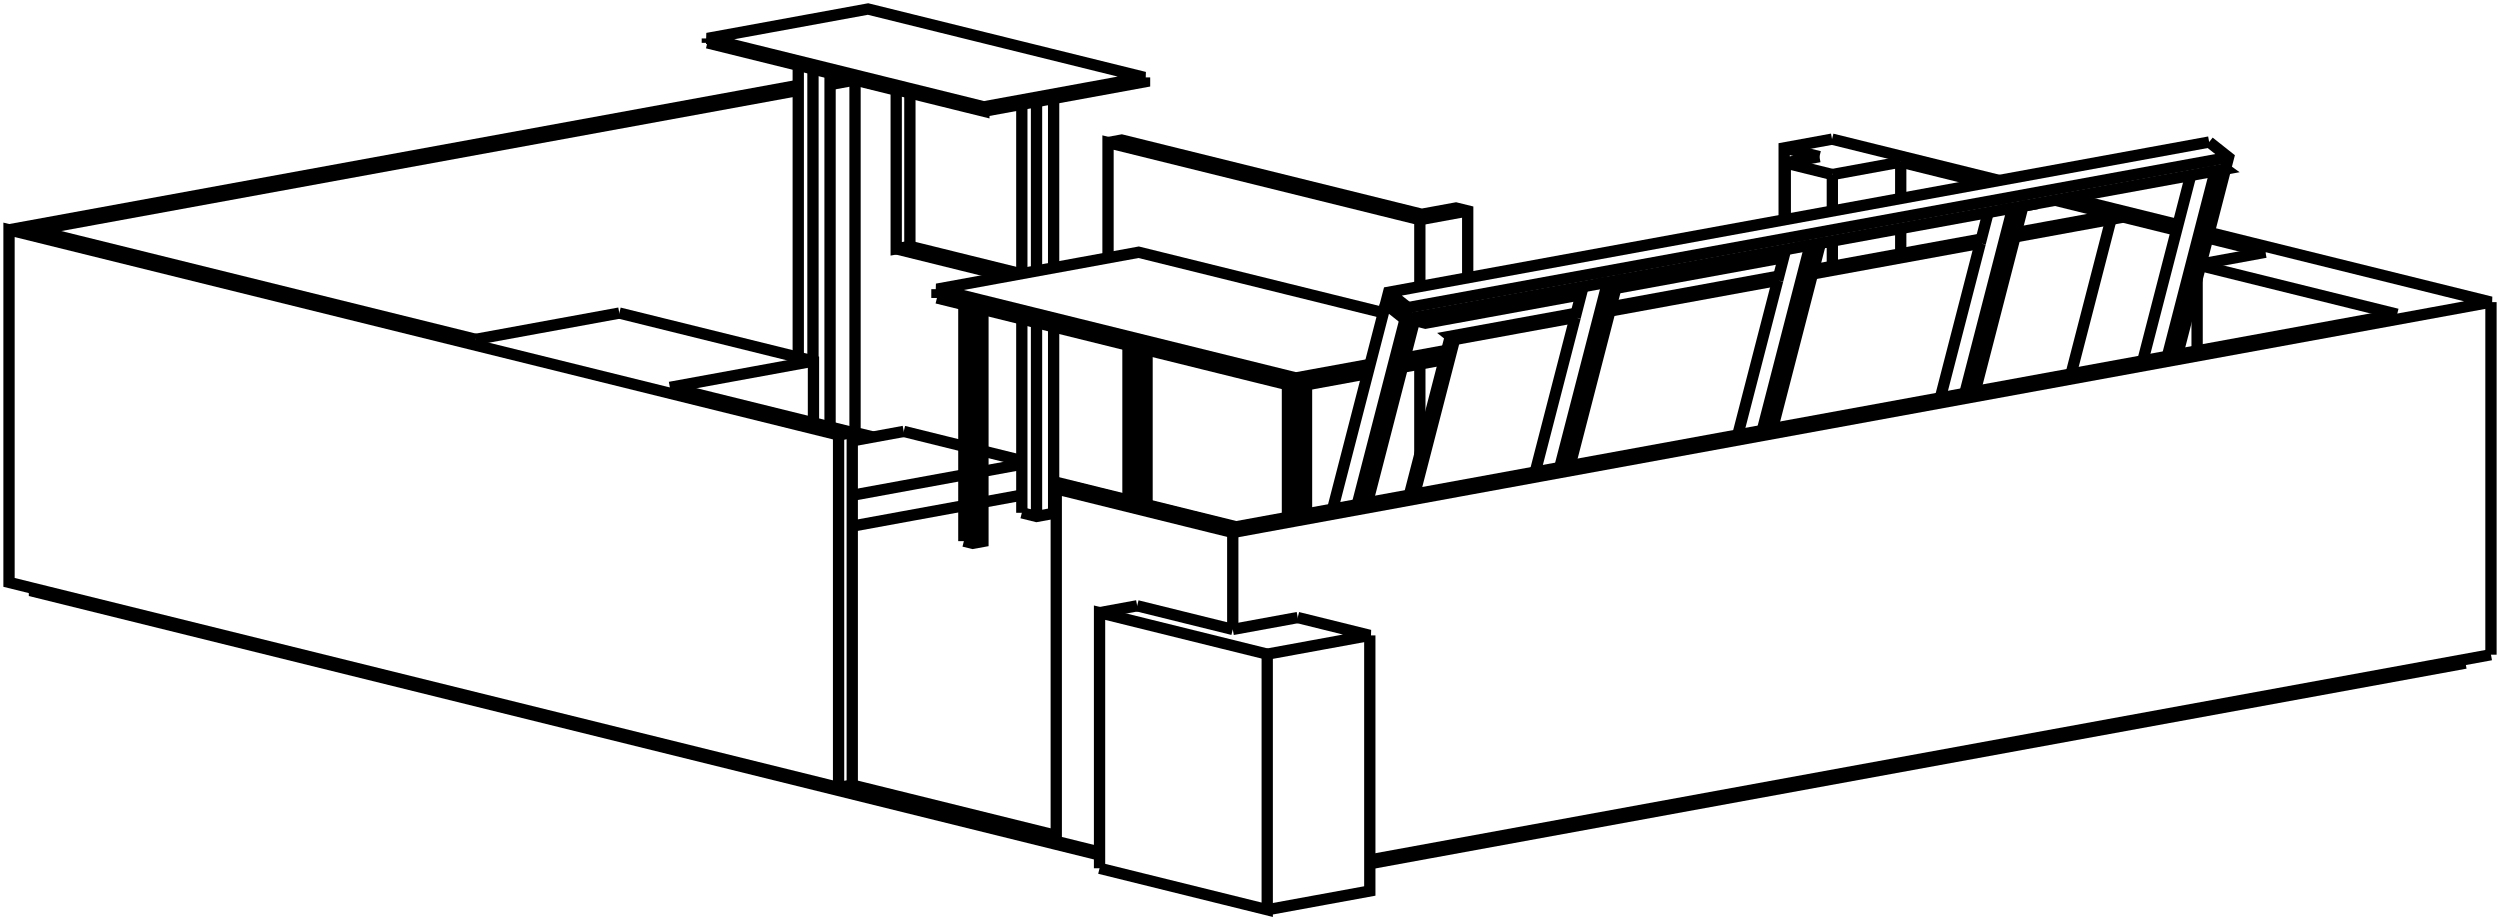
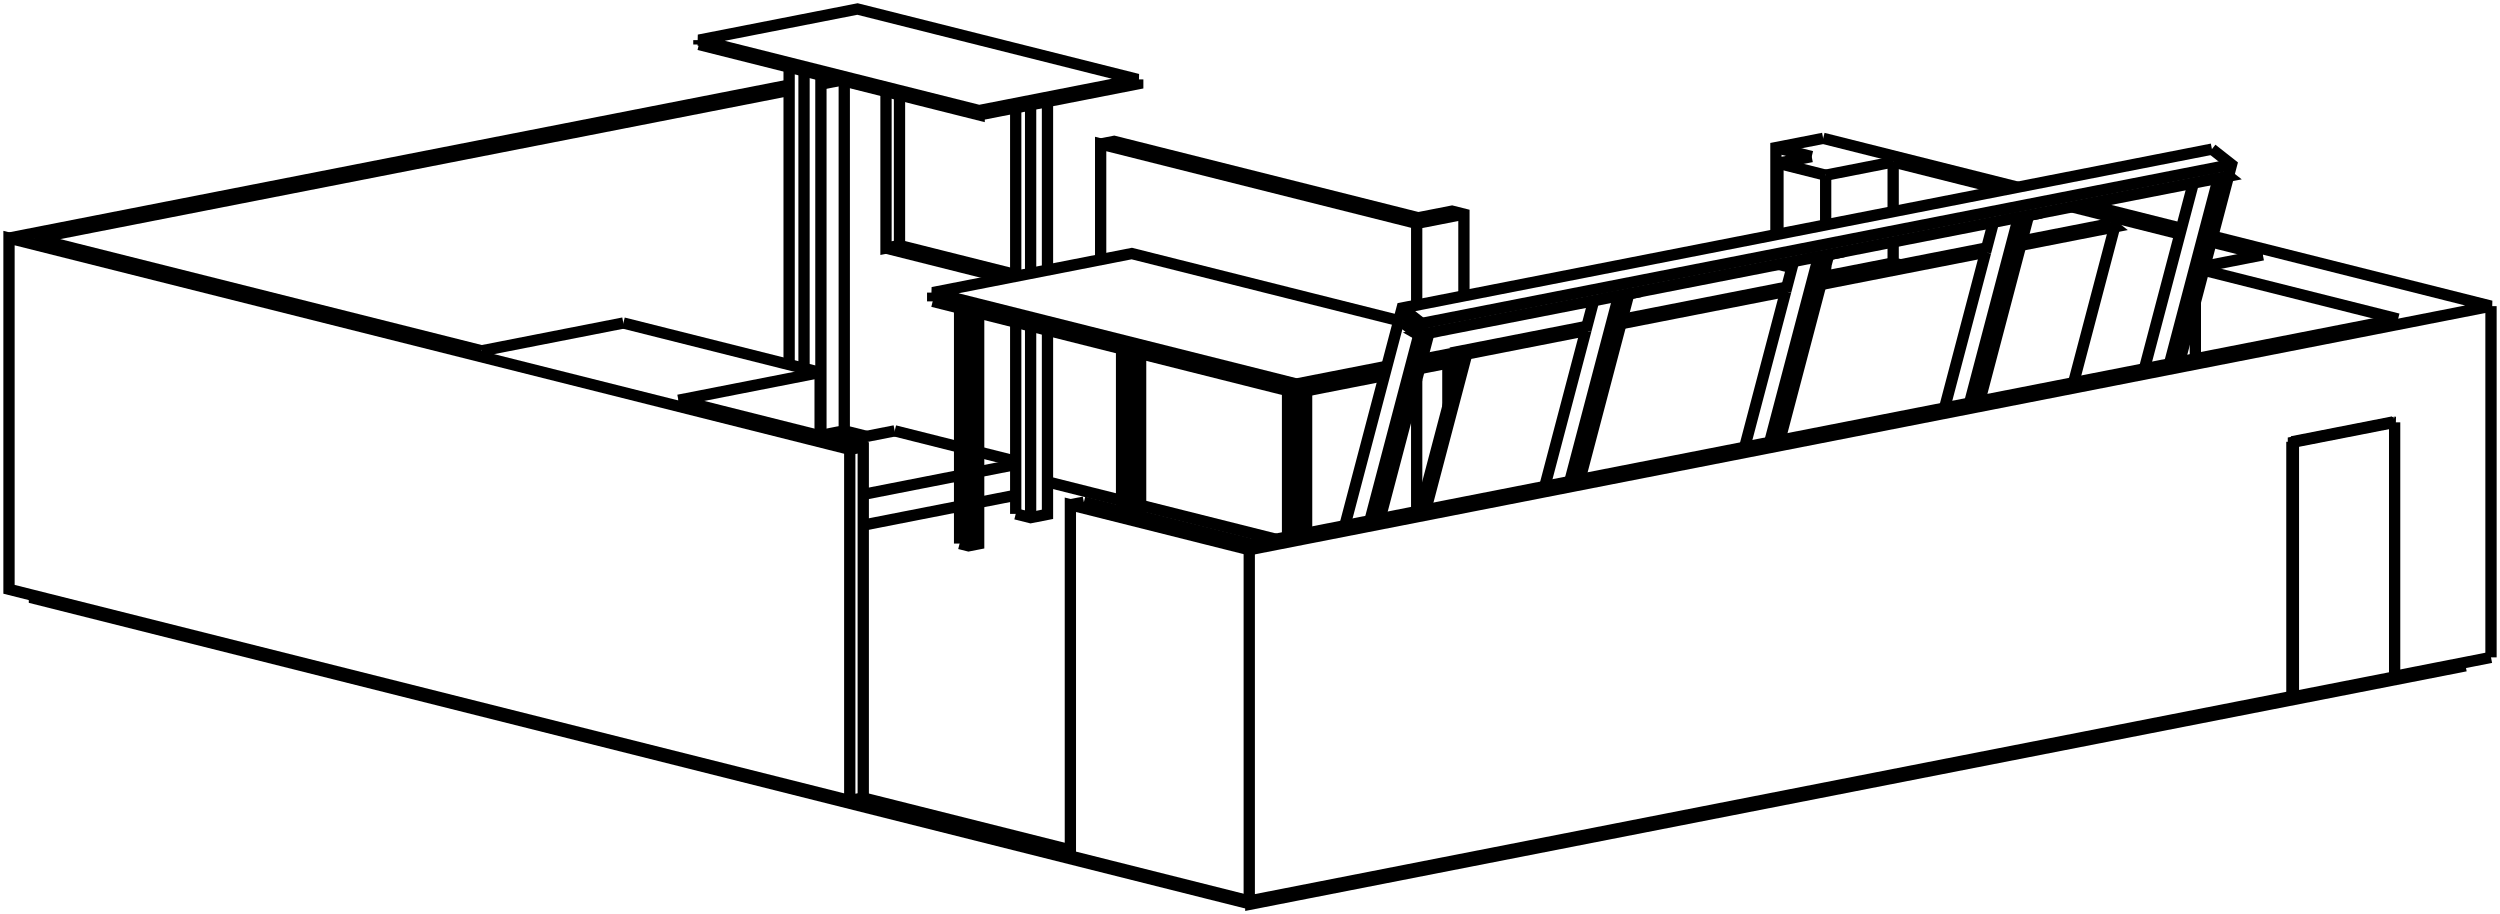
- <svg xmlns="http://www.w3.org/2000/svg" version="1.1" viewBox="-140.479 -40.001 277.139 101.852" fill="none" stroke="black" stroke-width="0.6%" vector-effect="non-scaling-stroke">
-   <path d="M -23.387 52.62 L -46.002 47.026 L -47.518 47.304 L -139.479 24.56 L -139.479 -14.524 L -47.518 8.22 L -47.518 47.304" />
-   <path d="M -45.694 7.95 L -46.002 8.007" />
-   <path d="M -3.45 18.398 L -13.322 15.957" />
-   <path d="M -15.437 15.434 L -23.678 13.395" />
-   <path d="M -43.693 8.445 L -45.694 7.95 L -45.694 -31.134 L -48.462 -30.627" />
-   <path d="M -46.002 18.323 L -33.63 16.058" />
-   <path d="M -31.515 15.671 L -27.204 14.881" />
-   <path d="M -27.204 16.846 L -25.574 17.25 L -23.678 16.903 L -23.678 -3.768" />
-   <path d="M -33.63 19.988 L -32.652 20.23 L -31.515 20.022 L -31.515 -5.707" />
-   <path d="M -71.825 -5.296 L -87.743 -2.381" />
-   <path d="M -136.659 25.257 L -136.659 25.582 L -18.588 54.784" />
-   <path d="M -50.302 6.879 L -50.302 0.027 L -71.825 -5.296" />
-   <path d="M -66.221 2.942 L -50.302 0.027" />
-   <path d="M 103.083 -1.106 L 103.083 -9.076" />
-   <path d="M 110.664 -12.039 L 103.51 -10.729" />
-   <path d="M 103.466 -10.556 L 125.258 -5.166" />
-   <path d="M -51.988 -0.39 L -51.988 -32.758" />
-   <path d="M -50.357 0.014 L -50.357 -32.355" />
-   <path d="M -48.462 7.334 L -48.462 -31.886" />
-   <path d="M -40.296 7.823 L -46.002 8.868" />
-   <path d="M -46.002 14.903 L -33.63 12.638" />
-   <path d="M -31.515 12.251 L -27.204 11.462" />
-   <path d="M -27.204 11.061 L -31.515 9.995" />
-   <path d="M -33.63 9.472 L -40.296 7.823" />
-   <path d="M -27.204 16.846 L -27.204 -4.64" />
-   <path d="M -27.204 -9.668 L -27.204 -28.44" />
-   <path d="M -25.574 17.25 L -25.574 -4.237" />
-   <path d="M -25.574 -9.966 L -25.574 -28.739" />
-   <path d="M -23.678 -10.313 L -23.678 -29.086" />
-   <path d="M -33.63 19.988 L -33.63 -6.23" />
-   <path d="M -32.652 20.23 L -32.652 -5.988" />
-   <path d="M -15.437 15.502 L -15.437 -1.73" />
-   <path d="M -14.459 15.744 L -14.459 -1.488" />
-   <path d="M -13.322 16.025 L -13.322 -1.207" />
-   <path d="M 2.241 17.356 L 2.241 2.642" />
-   <path d="M 3.22 17.177 L 3.22 2.863" />
-   <path d="M 4.357 16.969 L 4.357 2.655" />
-   <path d="M -136.659 -14.479 L -87.743 -2.381" />
-   <path d="M -46.841 -31.485 L -48.462 -31.188" />
-   <path d="M -51.988 -30.543 L -139.479 -14.524" />
-   <path d="M -41.129 -30.004 L -40.971 -30.033" />
-   <path d="M -41.129 -30.004 L -45.694 -31.134" />
-   <path d="M -51.988 -29.981 L -136.659 -14.479" />
-   <path d="M -66.221 2.942 L -46.002 7.942 L -46.002 47.026" />
-   <path d="M -47.518 8.22 L -46.002 7.942" />
-   <path d="M -3.609 18.427 L 125.258 -5.166" />
-   <path d="M -21.87 13.911 L -3.609 18.427" />
-   <path d="M 11.371 55.746 L 132.839 33.507" />
-   <path d="M 132.839 33.091 L 132.839 33.507" />
-   <path d="M -18.588 56.254 L 0 60.851 L 0 32.515 L 11.371 30.433 L 3.381 28.457" />
-   <path d="M 0 60.851 L 11.371 58.769 L 11.371 30.433" />
-   <path d="M 135.659 32.575 L 11.371 55.33" />
-   <path d="M -18.588 54.459 L -23.387 53.272 L -23.387 14.188 L -3.82 19.028 L 135.659 -6.509 L 104.417 -14.236" />
-   <path d="M -36.614 -6.968 L 3.171 2.872 L 3.171 1.895 L 11.399 0.389" />
-   <path d="M 3.171 2.872 L 11.134 1.414" />
-   <path d="M 14.992 0.708 L 19.638 -0.143" />
-   <path d="M 16.918 10.381 L 16.918 0.355" />
-   <path d="M 16.918 -4.33 L 16.918 -4.911" />
-   <path d="M 16.918 -8.237 L 16.918 -15.648 L -17.649 -24.197 L -17.649 -11.417" />
-   <path d="M 22.224 -16.62 L 16.918 -15.648" />
-   <path d="M 22.224 -5.032 L 22.224 -5.882" />
-   <path d="M 22.224 -9.208 L 22.224 -16.62 L 20.92 -16.942 L 17.129 -16.248 L -16.133 -24.475 L -17.649 -24.197" />
-   <path d="M 70.227 -11.868 L 70.227 -14.671" />
-   <path d="M 70.227 -17.997 L 70.227 -22.04" />
-   <path d="M 110.664 -12.039 L 104.258 -13.623" />
-   <path d="M 100.804 -14.477 L 87.348 -17.805" />
-   <path d="M 79.62 -19.716 L 70.227 -22.04" />
-   <path d="M -21.87 13.911 L -23.387 14.188" />
-   <path d="M 62.646 -20.652 L 70.227 -22.04" />
-   <path d="M 57.429 -21.942 L 62.646 -20.652" />
-   <path d="M 61.219 -22.636 L 57.429 -21.942" />
-   <path d="M 57.306 -23.604 L 61.219 -22.636" />
-   <path d="M 62.612 -24.576 L 57.306 -23.604 L 57.306 -15.631" />
-   <path d="M 100.963 -15.09 L 88.864 -18.083" />
-   <path d="M 81.136 -19.994 L 62.612 -24.576" />
-   <path d="M -62.067 -35.251 L -31.413 -27.67 L -31.413 -28.158 L -13.599 -31.42 L -44.253 -39.001 L -62.067 -35.739 L -31.413 -28.158" />
-   <path d="M -31.413 -27.67 L -13.599 -30.931 L -13.599 -31.42" />
-   <path d="M -39.613 -12.694 L -39.613 -29.697" />
-   <path d="M -27.302 -9.65 L -39.613 -12.694 L -41.129 -12.417 L -41.129 -30.004" />
-   <path d="M -28.818 -9.372 L -41.129 -12.417" />
-   <path d="M -18.588 56.254 L -18.588 27.918 L 0 32.515" />
-   <path d="M -3.82 29.776 L 3.381 28.457" />
-   <path d="M 135.659 32.575 L 135.659 -6.509" />
-   <path d="M -3.82 29.776 L -3.82 19.028" />
-   <path d="M 57.306 -12.305 L 57.306 -11.702" />
-   <path d="M -14.419 27.154 L -3.82 29.776" />
-   <path d="M -14.419 27.154 L -18.588 27.918" />
-   <path d="M 57.239 -11.443 L 38.643 -8.038" />
-   <path d="M 34.785 -7.332 L 17.544 -4.175 L 16.332 -4.475" />
-   <path d="M 12.877 -5.329 L -14.252 -12.039 L -36.614 -7.945 L 3.171 1.895" />
-   <path d="M -36.614 -6.968 L -36.614 -7.945" />
-   <path d="M 15.257 -0.318 L 19.903 -1.168" />
-   <path d="M 62.646 -10.48 L 62.646 -13.283" />
-   <path d="M 62.646 -16.609 L 62.646 -20.652" />
-   <path d="M 57.429 -12.178 L 57.429 -12.327" />
-   <path d="M 57.429 -15.654 L 57.429 -21.942" />
-   <path d="M -62.067 -35.251 L -62.067 -35.739" />
-   <path d="M 93.538 -15.687 L 89.108 1.452" />
-   <path d="M 82.898 -13.739 L 93.538 -15.687 L 93.078 -16.052" />
-   <path d="M 83.779 -17.149 L 83.776 -17.151 L 82.639 -16.943 L 82.642 -16.941 L 83.779 -17.149 Z" />
-   <path d="M 78.468 3.4 L 83.779 -17.149" />
-   <path d="M 77.331 3.609 L 82.642 -16.941" />
-   <path d="M 79.041 -13.036 L 79.922 -16.446" />
-   <path d="M 79.044 -13.034 L 79.041 -13.036" />
-   <path d="M 74.614 4.106 L 79.044 -13.034" />
-   <path d="M 60.445 -9.629 L 79.044 -13.034" />
-   <path d="M 61.326 -13.038 L 61.323 -13.04 L 60.186 -12.832 L 60.189 -12.83 L 61.326 -13.038 Z" />
-   <path d="M 56.014 7.511 L 61.326 -13.038" />
-   <path d="M 54.877 7.719 L 60.189 -12.83" />
-   <path d="M 56.588 -8.925 L 57.469 -12.335" />
-   <path d="M 56.591 -8.923 L 56.588 -8.925" />
-   <path d="M 52.161 8.217 L 56.591 -8.923" />
-   <path d="M 37.992 -5.518 L 56.591 -8.923" />
-   <path d="M 38.873 -8.927 L 38.87 -8.93 L 37.733 -8.721 L 37.736 -8.719 L 38.873 -8.927 Z" />
-   <path d="M 33.561 11.622 L 38.873 -8.927" />
-   <path d="M 32.424 11.83 L 37.736 -8.719" />
-   <path d="M 34.135 -4.815 L 35.016 -8.224" />
-   <path d="M 34.138 -4.812 L 34.135 -4.815" />
-   <path d="M 29.707 12.328 L 34.138 -4.812" />
-   <path d="M 20.766 -2.364 L 34.138 -4.812" />
-   <path d="M 16.336 14.776 L 20.766 -2.364 L 20.306 -2.728 L 34.256 -5.282" />
-   <path d="M 15.754 14.882 L 20.306 -2.728" />
-   <path d="M 38.113 -5.988 L 56.709 -9.393" />
-   <path d="M 60.566 -10.099 L 79.162 -13.504" />
-   <path d="M 83.02 -14.21 L 93.078 -16.052" />
-   <path d="M 105.092 -21.054 L 83.776 -17.151" />
-   <path d="M 82.639 -16.943 L 61.323 -13.04" />
-   <path d="M 60.186 -12.832 L 38.87 -8.93" />
-   <path d="M 37.733 -8.721 L 16.417 -4.819 L 15.28 -4.611 L 15.283 -4.608 L 16.42 -4.816 L 16.417 -4.819" />
-   <path d="M 97.063 -0.004 L 102.375 -20.557" />
-   <path d="M 99.784 -0.502 L 105.095 -21.052 L 106.232 -21.26 L 106.229 -21.262 L 105.092 -21.054 L 105.095 -21.052" />
-   <path d="M 104.419 -24.257 L 13.454 -7.602 L 13.119 -6.308 L 15.264 -4.608 L 15.599 -5.902 L 13.454 -7.602" />
-   <path d="M 15.28 -4.611 L 15.264 -4.608" />
-   <path d="M 106.564 -22.557 L 15.599 -5.902" />
-   <path d="M 106.229 -21.262 L 106.564 -22.557 L 104.419 -24.257" />
-   <path d="M 11.108 15.733 L 16.42 -4.816" />
-   <path d="M 100.921 -0.71 L 106.232 -21.26" />
-   <path d="M 9.971 15.941 L 15.283 -4.608" />
-   <path d="M 7.25 16.439 L 13.128 -6.301" />
+ <svg xmlns="http://www.w3.org/2000/svg" version="1.1" viewBox="-138.888 -39.365 277.61 101.394" fill="none" stroke="black" stroke-width="0.6%" vector-effect="non-scaling-stroke">
+   <path d="M -20.029 55.019 L -43.029 49.24 L -44.528 49.534 L -137.888 26.074 L -137.888 -12.928 L -44.528 10.532 L -44.528 49.534" />
+   <path d="M -45.138 8.472 L -47.731 8.981" />
+   <path d="M 2.771 20.511 L -12.228 16.742" />
+   <path d="M -14.345 16.21 L -22.571 14.143" />
+   <path d="M -42.667 9.093 L -45.138 8.472 L -45.138 -30.366" />
+   <path d="M -43.029 18.946 L -32.331 16.848" />
+   <path d="M -30.213 16.432 L -26.099 15.625" />
+   <path d="M -26.099 17.699 L -24.444 18.115 L -22.571 17.747 L -22.571 -2.695" />
+   <path d="M -32.331 20.995 L -31.337 21.245 L -30.213 21.024 L -30.213 -4.616" />
+   <path d="M -13.304 17.707 L -12.228 17.496 L -12.228 -0.096" />
+   <path d="M -69.668 -3.497 L -85.405 -0.41" />
+   <path d="M 0.009 60.647 L 0.009 61.029 L 134.899 34.568" />
+   <path d="M -135.065 26.783 L -135.065 27.088 L 0.009 61.029" />
+   <path d="M -47.818 9.035 L -47.818 1.993 L -69.668 -3.497" />
+   <path d="M -63.555 5.08 L -47.818 1.993" />
+   <path d="M 104.893 0.478 L 104.893 -5.831" />
+   <path d="M 112.387 -11.065 L 105.939 -9.8" />
+   <path d="M 105.824 -9.361 L 127.406 -3.938" />
+   <path d="M -51.26 1.128 L -51.26 -31.905" />
+   <path d="M -49.605 1.544 L -49.605 -31.489" />
+   <path d="M -47.731 9.056 L -47.731 -31.018" />
+   <path d="M -39.537 8.479 L -45.43 9.635" />
+   <path d="M -43.029 15.534 L -32.331 13.435" />
+   <path d="M -30.213 13.02 L -26.099 12.213" />
+   <path d="M -26.099 11.855 L -30.213 10.822" />
+   <path d="M -32.331 10.29 L -39.537 8.479" />
+   <path d="M -26.099 17.699 L -26.099 -3.582" />
+   <path d="M -26.099 -8.682 L -26.099 -27.399" />
+   <path d="M -24.444 18.115 L -24.444 -3.166" />
+   <path d="M -24.444 -9.007 L -24.444 -27.724" />
+   <path d="M -22.571 -9.375 L -22.571 -28.092" />
+   <path d="M -32.331 20.995 L -32.331 -5.148" />
+   <path d="M -31.337 21.245 L -31.337 -4.898" />
+   <path d="M -14.345 17.446 L -14.345 -0.628" />
+   <path d="M -13.352 17.695 L -13.352 -0.379" />
+   <path d="M 4.086 20.253 L 4.086 4.003" />
+   <path d="M 5.08 20.058 L 5.08 4.249" />
+   <path d="M 6.204 19.838 L 6.204 4.028" />
+   <path d="M 21.89 5.768 L 21.89 0.951" />
+   <path d="M 22.072 5.077 L 22.072 0.915" />
+   <path d="M 23.065 1.308 L 23.065 0.721" />
+   <path d="M -135.065 -12.889 L -85.405 -0.41" />
+   <path d="M -46.827 -30.791 L -47.731 -30.613" />
+   <path d="M -51.26 -29.921 L -137.888 -12.928" />
+   <path d="M -45.503 -30.458 L -47.731 -30.021" />
+   <path d="M -51.26 -29.329 L -135.065 -12.889" />
+   <path d="M -63.555 5.08 L -43.029 10.238 L -43.029 49.24" />
+   <path d="M -44.528 10.532 L -43.029 10.238" />
+   <path d="M 134.899 34.186 L 134.899 34.568" />
+   <path d="M -0.166 60.681 L -20.029 55.69 L -20.029 16.688 L -0.166 21.68 L 137.722 -5.37 L 106.818 -13.135" />
+   <path d="M 115.615 37.969 L -0.166 60.681 L -0.166 21.68" />
+   <path d="M 115.615 37.969 L 115.781 38.01 L 115.781 9.734 L 127.022 7.529 L 126.856 7.487" />
+   <path d="M 115.781 38.01 L 127.022 35.805 L 127.022 7.529" />
+   <path d="M 137.722 33.632 L 127.022 35.731" />
+   <path d="M -35.319 -5.899 L 5.071 4.251 L 5.071 3.275 L 15.112 1.306" />
+   <path d="M 5.071 4.251 L 14.841 2.334" />
+   <path d="M 18.745 1.568 L 23.228 0.689" />
+   <path d="M 18.426 17.44 L 18.426 2.779" />
+   <path d="M 18.426 -5.483 L 18.426 -14.557 L -16.667 -23.375 L -16.667 -10.533" />
+   <path d="M 23.672 -15.586 L 18.426 -14.557" />
+   <path d="M 23.672 -6.512 L 23.672 -15.586 L 22.348 -15.919 L 18.601 -15.184 L -15.168 -23.669 L -16.667 -23.375" />
+   <path d="M 72.153 -9.962 L 71.335 -10.168 L 71.335 -12.498" />
+   <path d="M 71.335 -15.862 L 71.335 -21.381" />
+   <path d="M 112.387 -11.065 L 106.652 -12.506" />
+   <path d="M 103.179 -13.379 L 91.187 -16.393" />
+   <path d="M 83.668 -18.282 L 71.335 -21.381" />
+   <path d="M -18.531 16.394 L -20.029 16.688" />
+   <path d="M -18.531 16.394 L 0.009 21.053 L 127.406 -3.938" />
+   <path d="M 63.841 -19.911 L 71.335 -21.381" />
+   <path d="M 58.544 -21.242 L 63.841 -19.911" />
+   <path d="M 62.291 -21.977 L 58.544 -21.242" />
+   <path d="M 58.318 -22.975 L 62.291 -21.977" />
+   <path d="M 63.564 -24.004 L 58.318 -22.975 L 58.318 -13.309" />
+   <path d="M 103.345 -14.008 L 92.685 -16.687" />
+   <path d="M 85.167 -18.576 L 63.564 -24.004" />
+   <path d="M -61.281 -34.423 L -30.161 -26.603 L -30.161 -27.09 L -12.55 -30.545 L -43.67 -38.365 L -61.281 -34.91 L -30.161 -27.09" />
+   <path d="M -30.161 -26.603 L -12.55 -30.057 L -12.55 -30.545" />
+   <path d="M -39.004 -12.108 L -39.004 -28.825" />
+   <path d="M -26.099 -8.865 L -39.004 -12.108 L -40.503 -11.814 L -40.503 -29.202" />
+   <path d="M -27.189 -8.469 L -40.503 -11.814" />
+   <path d="M 115.615 9.693 L 115.615 37.969" />
+   <path d="M 115.615 9.693 L 126.856 7.487" />
+   <path d="M 137.722 33.632 L 137.722 -5.37" />
+   <path d="M 115.615 9.693 L 115.781 9.734" />
+   <path d="M 16.446 -3.758 L -13.212 -11.21 L -35.319 -6.874 L 5.071 3.275" />
+   <path d="M -35.319 -5.899 L -35.319 -6.874" />
+   <path d="M 19.016 0.54 L 23.499 -0.34" />
+   <path d="M 63.841 -8.698 L 71.335 -10.168" />
+   <path d="M 58.633 -10.007 L 60.095 -9.639" />
+   <path d="M 63.568 -8.767 L 63.841 -8.698 L 63.841 -9.804" />
+   <path d="M 63.841 -14.392 L 63.841 -19.911" />
+   <path d="M 58.544 -13.353 L 58.544 -21.242" />
+   <path d="M -61.281 -34.423 L -61.281 -34.91" />
+   <path d="M 95.929 -14.168 L 91.37 3.131" />
+   <path d="M 85.502 -12.122 L 95.929 -14.168 L 95.462 -14.535" />
+   <path d="M 86.378 -15.446 L 86.374 -15.449 L 85.25 -15.228 L 85.254 -15.226 L 86.378 -15.446 Z" />
+   <path d="M 80.943 5.176 L 86.378 -15.446" />
+   <path d="M 79.819 5.397 L 85.254 -15.226" />
+   <path d="M 81.598 -11.359 L 82.474 -14.683" />
+   <path d="M 81.601 -11.357 L 81.598 -11.359" />
+   <path d="M 77.042 5.941 L 81.601 -11.357" />
+   <path d="M 63.305 -7.768 L 81.601 -11.357" />
+   <path d="M 64.181 -11.092 L 64.178 -11.094 L 63.053 -10.874 L 63.057 -10.871 L 64.181 -11.092 Z" />
+   <path d="M 58.746 9.53 L 64.181 -11.092" />
+   <path d="M 57.622 9.751 L 63.057 -10.871" />
+   <path d="M 59.401 -7.005 L 60.277 -10.329" />
+   <path d="M 59.404 -7.003 L 59.401 -7.005" />
+   <path d="M 54.845 10.296 L 59.404 -7.003" />
+   <path d="M 41.108 -3.413 L 59.404 -7.003" />
+   <path d="M 41.984 -6.738 L 41.981 -6.74 L 40.856 -6.519 L 40.86 -6.517 L 41.984 -6.738 Z" />
+   <path d="M 36.549 13.885 L 41.984 -6.738" />
+   <path d="M 35.425 14.105 L 40.86 -6.517" />
+   <path d="M 37.204 -2.651 L 38.08 -5.975" />
+   <path d="M 37.207 -2.648 L 37.204 -2.651" />
+   <path d="M 32.648 14.65 L 37.207 -2.648" />
+   <path d="M 23.988 -0.055 L 37.207 -2.648" />
+   <path d="M 19.429 17.243 L 23.988 -0.055 L 23.521 -0.422 L 37.33 -3.131" />
+   <path d="M 18.835 17.36 L 23.521 -0.422" />
+   <path d="M 41.235 -3.897 L 59.527 -7.486" />
+   <path d="M 63.432 -8.252 L 81.724 -11.84" />
+   <path d="M 85.629 -12.606 L 95.462 -14.535" />
+   <path d="M 107.447 -19.582 L 86.374 -15.449" />
+   <path d="M 85.25 -15.228 L 64.178 -11.094" />
+   <path d="M 63.053 -10.874 L 41.981 -6.74" />
+   <path d="M 40.856 -6.519 L 19.784 -2.386 L 18.66 -2.165 L 18.663 -2.163 L 19.787 -2.383 L 19.784 -2.386" />
+   <path d="M 99.235 1.588 L 104.671 -19.038" />
+   <path d="M 102.016 1.042 L 107.451 -19.58 L 108.575 -19.8 L 108.571 -19.803 L 107.447 -19.582 L 107.451 -19.58" />
+   <path d="M 106.733 -22.806 L 16.807 -5.166 L 16.467 -3.877 L 18.645 -2.162 L 18.984 -3.451 L 16.807 -5.166" />
+   <path d="M 18.66 -2.165 L 18.645 -2.162" />
+   <path d="M 108.911 -21.092 L 18.984 -3.451" />
+   <path d="M 108.571 -19.803 L 108.911 -21.092 L 106.733 -22.806" />
+   <path d="M 14.352 18.239 L 19.787 -2.383" />
+   <path d="M 103.14 0.822 L 108.575 -19.8" />
+   <path d="M 13.228 18.46 L 18.663 -2.163" />
+   <path d="M 10.447 19.005 L 16.475 -3.87" />
</svg>
